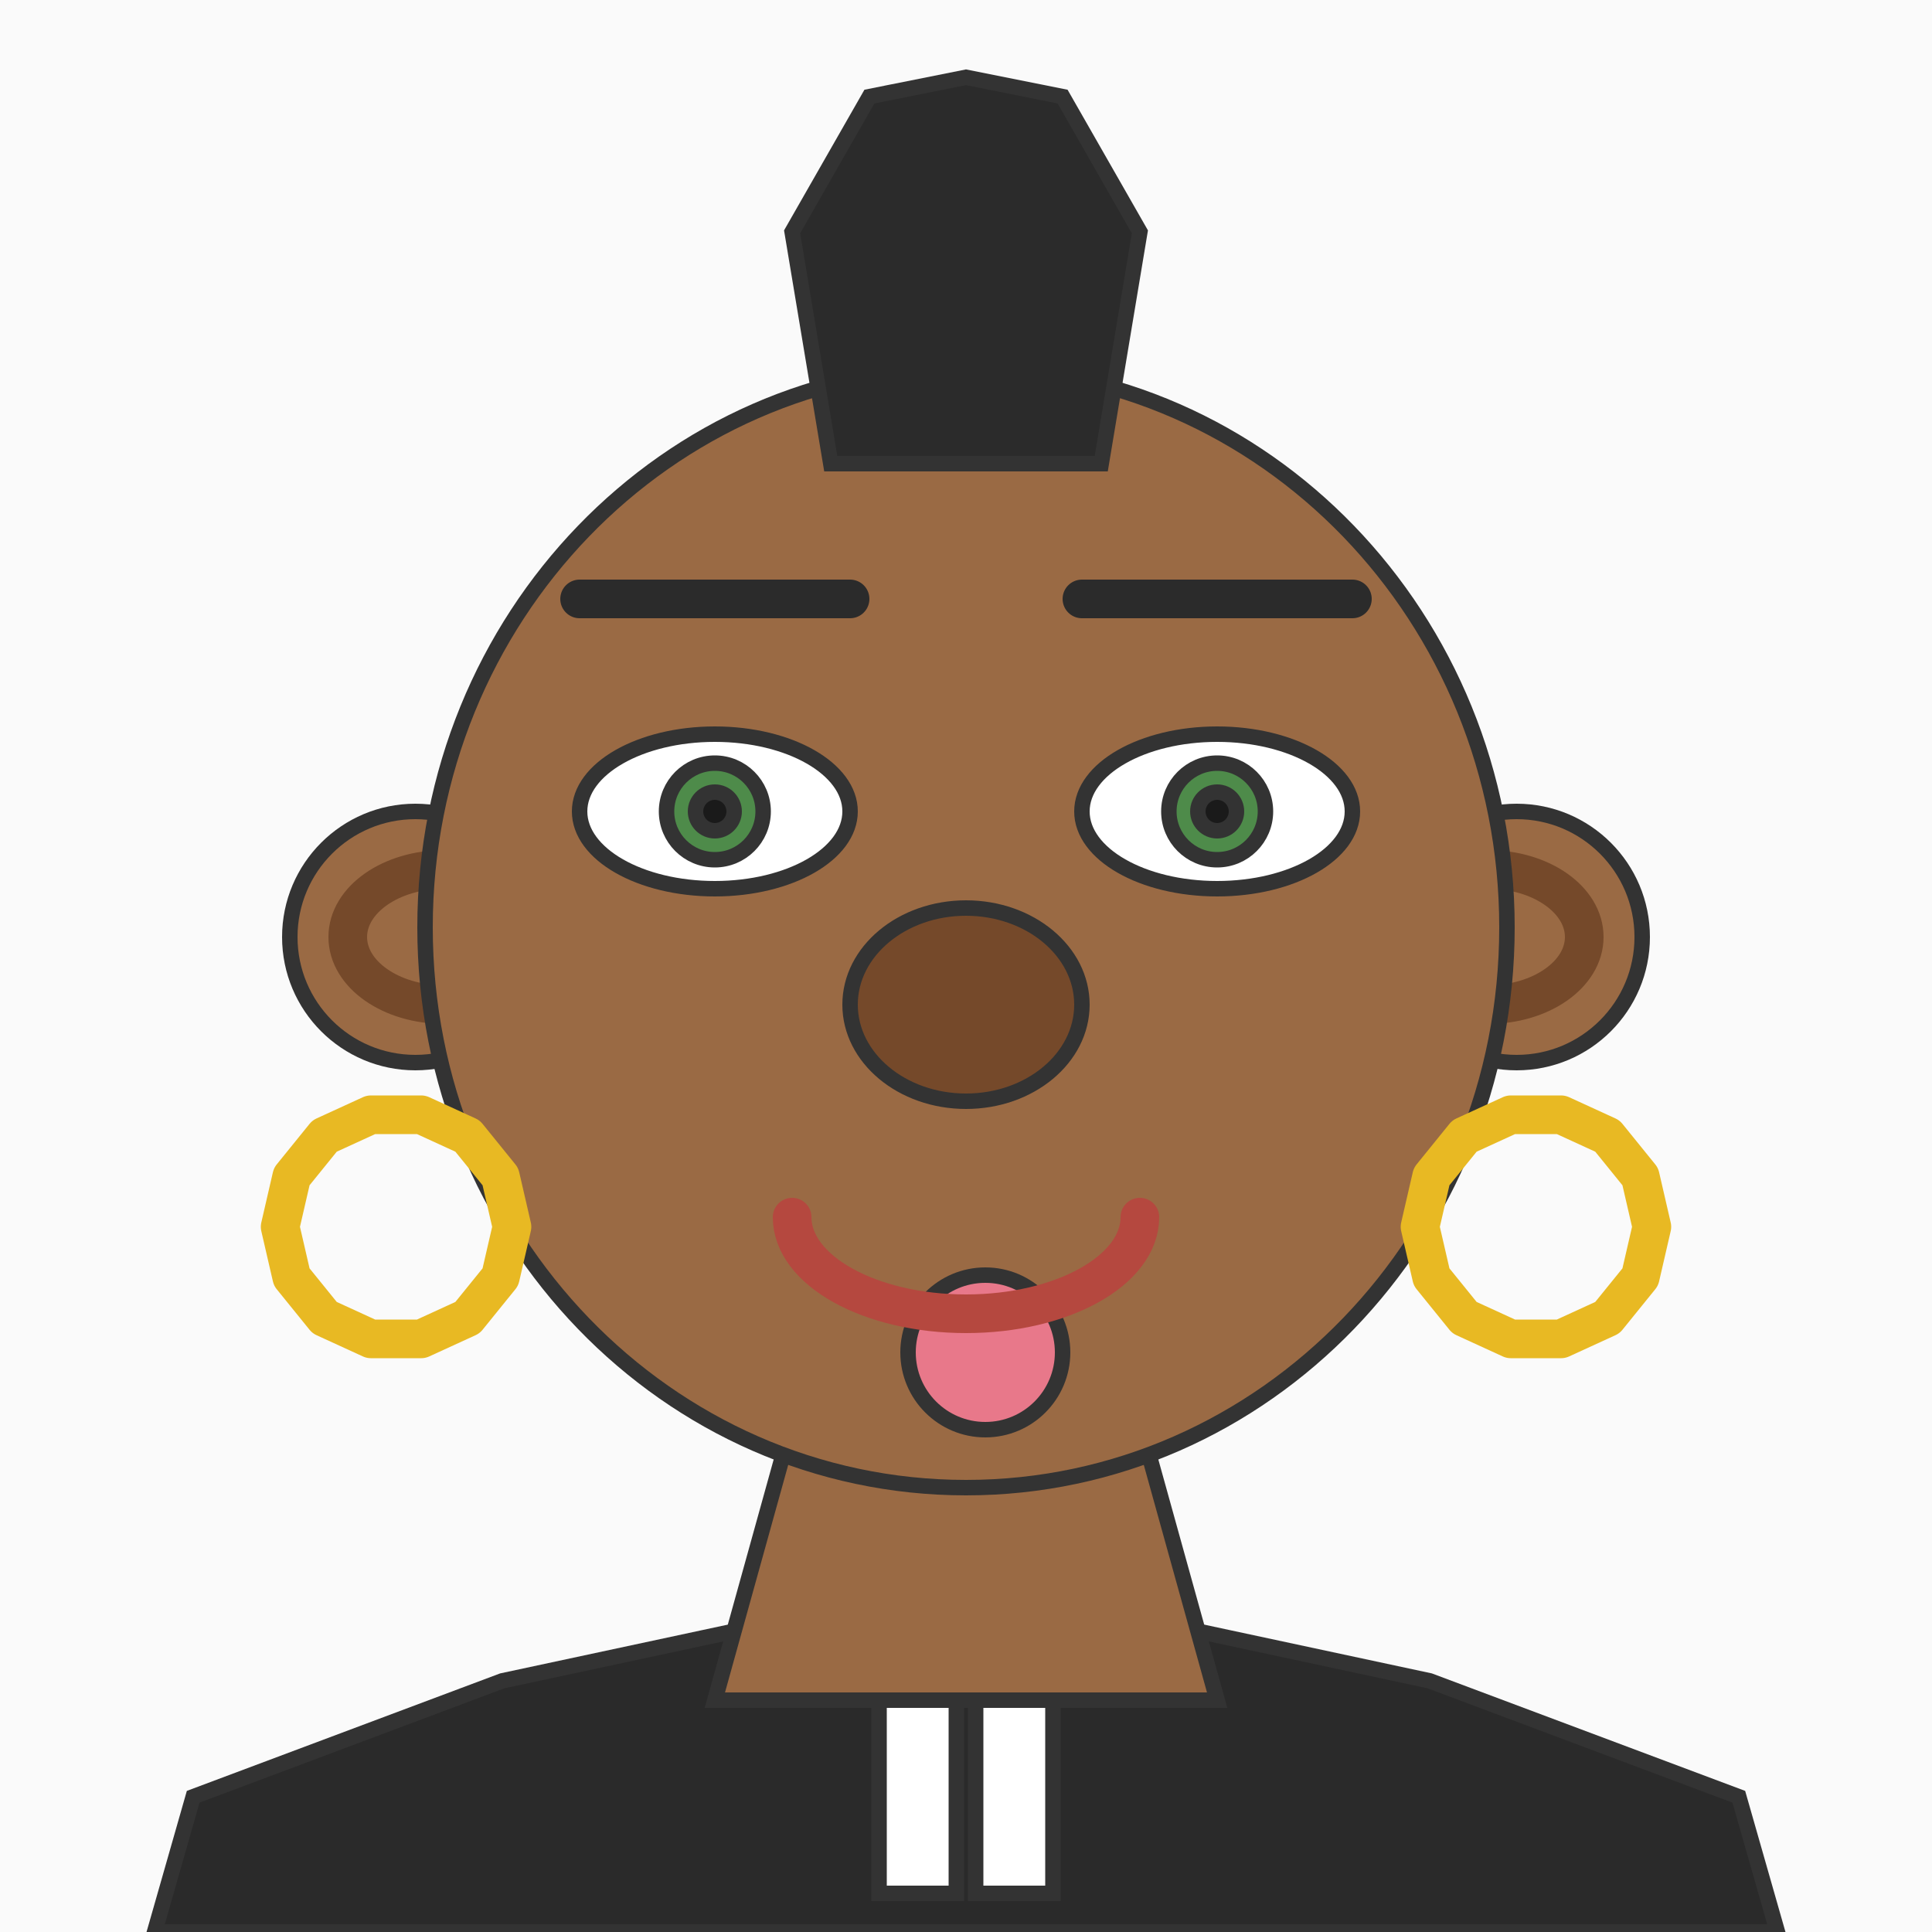
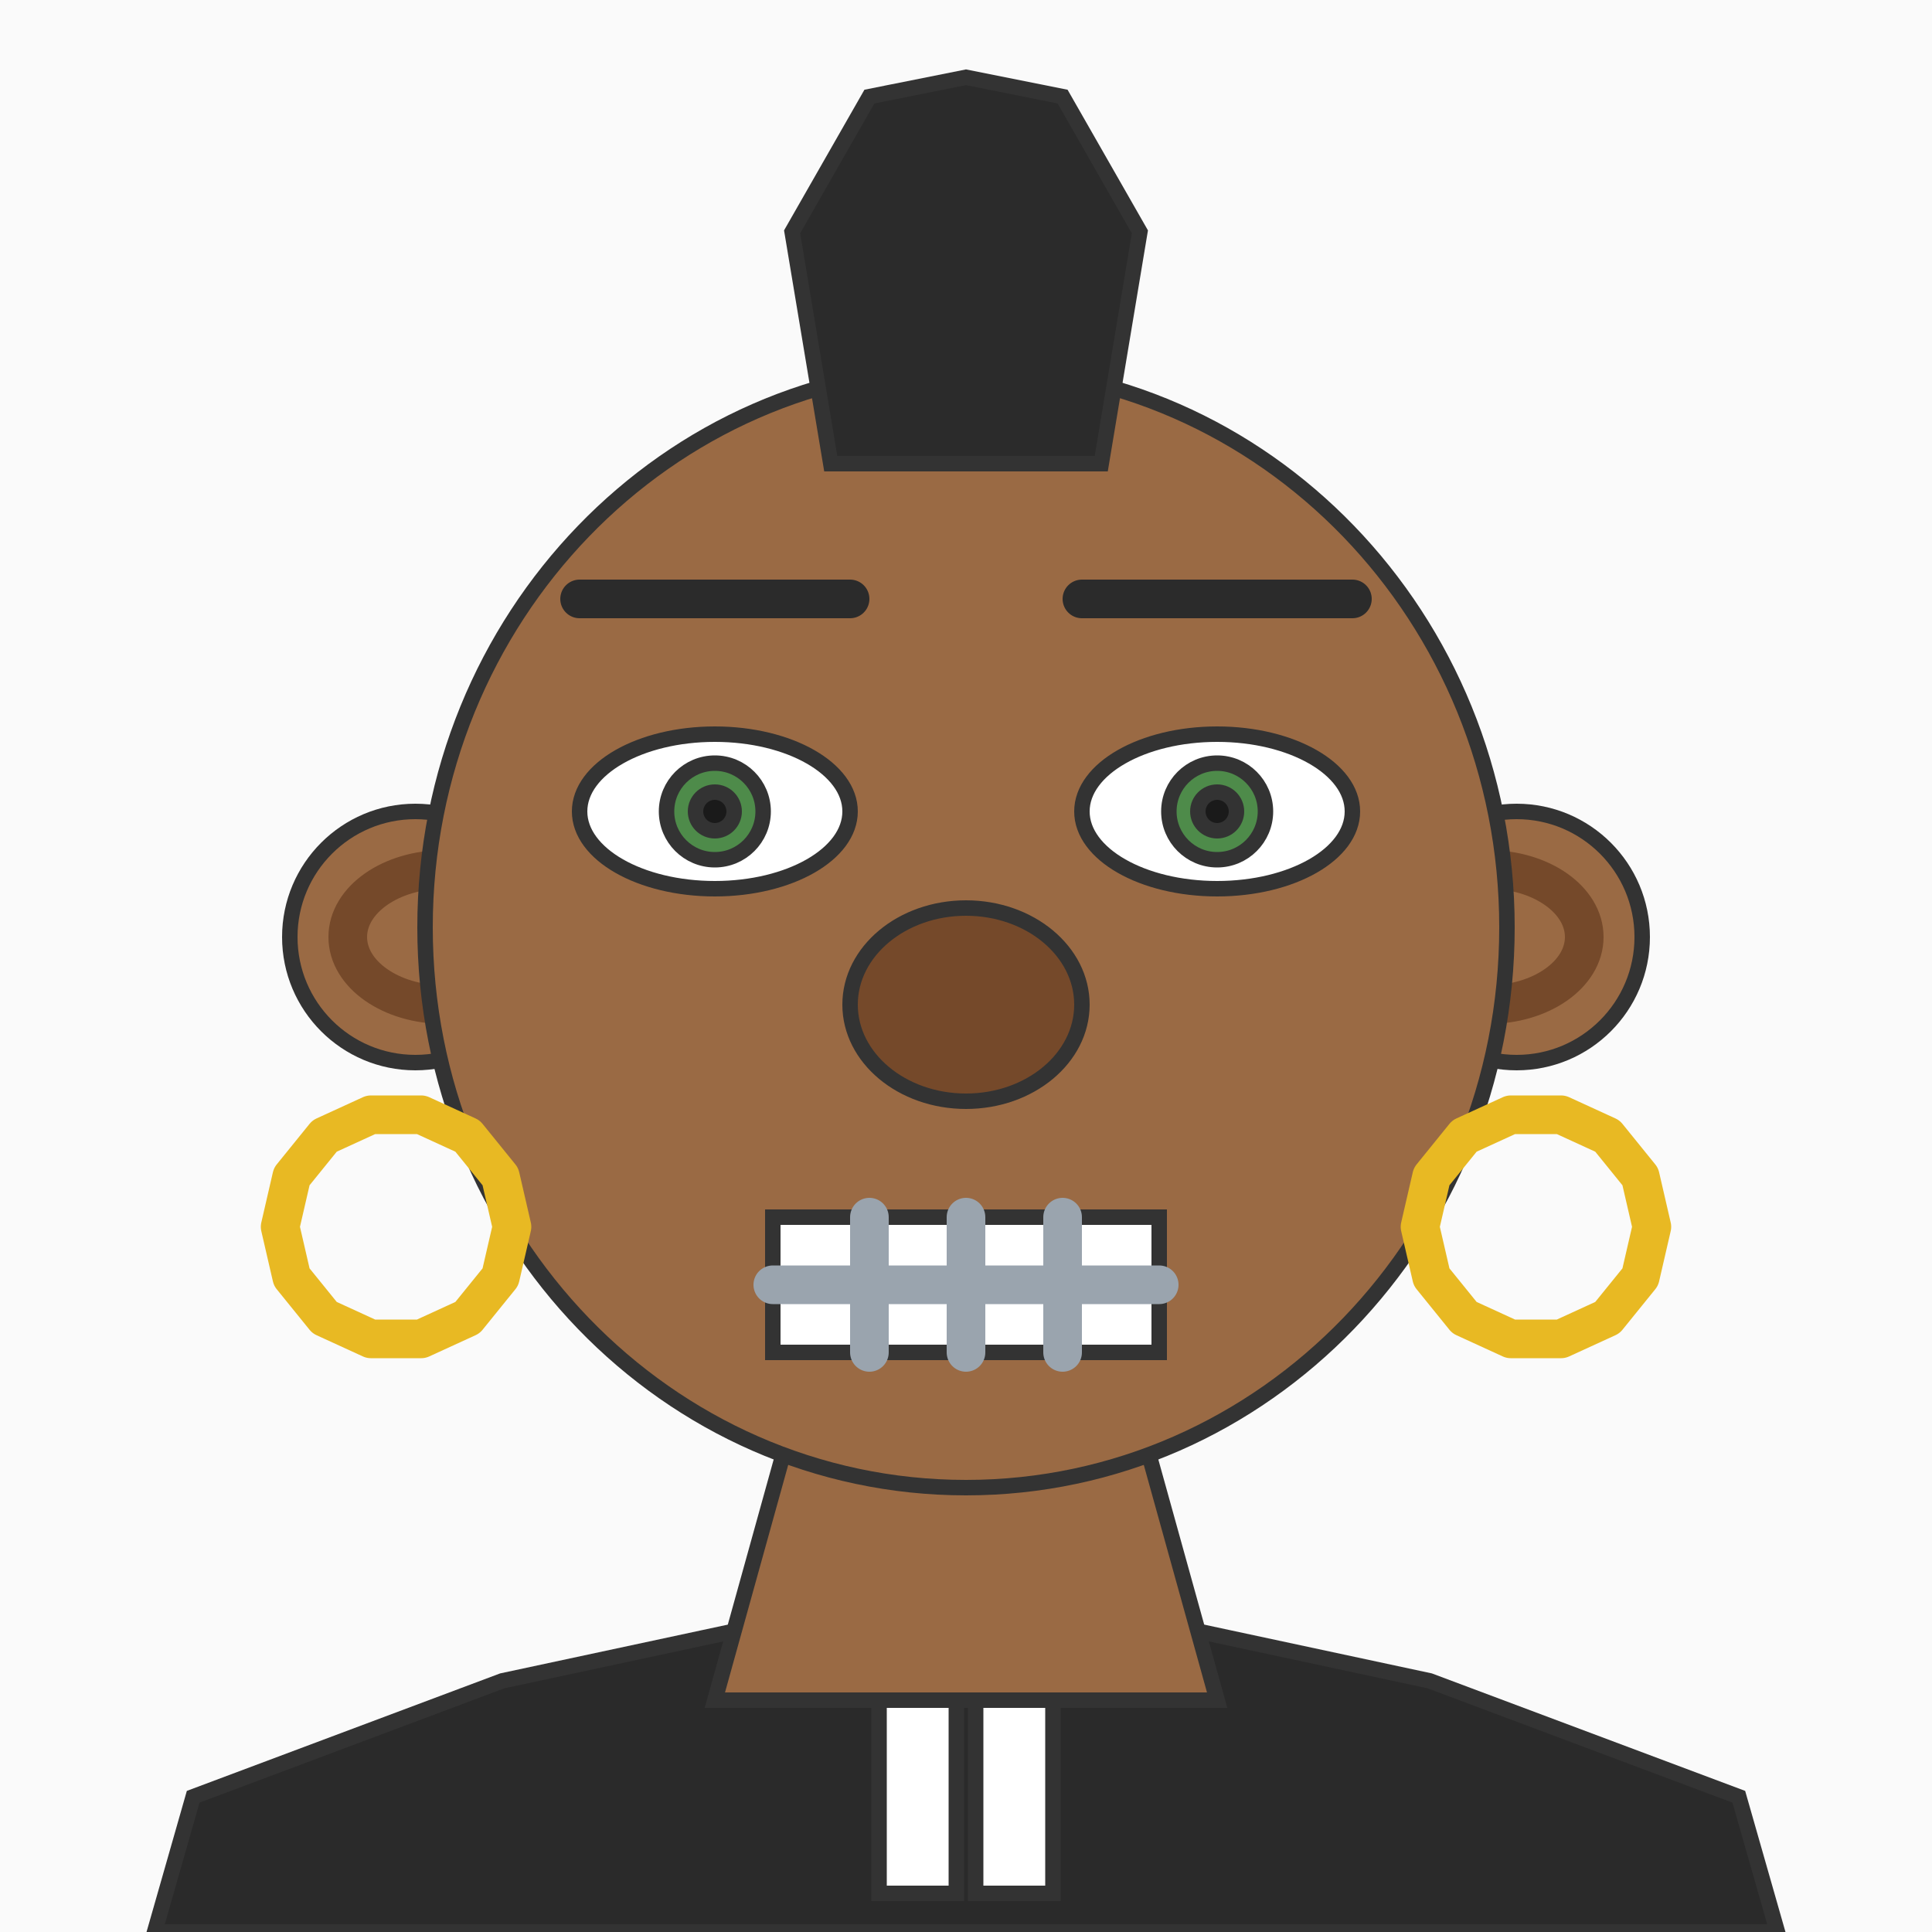
<svg xmlns="http://www.w3.org/2000/svg" viewBox="0 0 100 100" width="200" height="200">
  <rect width="100" height="100" fill="#fafafa" />
  <polygon points="8,100 10,93 26,87 40,84 60,84 74,87 90,93 92,100" fill="#2A2A2A" stroke="#333" stroke-width="0.8" />
  <rect x="45.5" y="85" width="4" height="13" fill="#FFFFFF" stroke="#333" stroke-width="0.8" />
  <rect x="50.5" y="85" width="4" height="13" fill="#FFFFFF" stroke="#333" stroke-width="0.8" />
  <polygon points="42,70 58,70 63,88 37,88" fill="#9A6A44" stroke="#333" stroke-width="0.8" />
  <ellipse cx="21.5" cy="48.5" rx="6.5" ry="6.5" fill="#9A6A44" stroke="#333" stroke-width="0.8" />
  <path d="M23 45 A5 3.5 0 0 0 23 52" fill="none" stroke="#75492A" stroke-width="2" stroke-linecap="round" stroke-linejoin="round" />
  <ellipse cx="78.5" cy="48.5" rx="6.5" ry="6.5" fill="#9A6A44" stroke="#333" stroke-width="0.8" />
  <path d="M77 45 A5 3.5 0 0 1 77 52" fill="none" stroke="#75492A" stroke-width="2" stroke-linecap="round" stroke-linejoin="round" />
  <ellipse cx="50" cy="48" rx="28" ry="29" fill="#9A6A44" stroke="#333" stroke-width="0.8" />
-   <ellipse cx="51" cy="70" rx="4" ry="4" fill="#E8788A" stroke="#333" stroke-width="0.8" />
-   <path d="M41 63 A9 5 0 0 0 59 63" fill="none" stroke="#B5483F" stroke-width="2" stroke-linecap="round" stroke-linejoin="round" />
+   <rect x="40" y="63" width="20" height="7" fill="#FFFFFF" stroke="#333" stroke-width="0.8" />
+   <polyline points="40,66.5 60,66.5" fill="none" stroke="#9AA4AE" stroke-width="2" stroke-linecap="round" stroke-linejoin="round" />
+   <polyline points="45,63 45,70" fill="none" stroke="#9AA4AE" stroke-width="2" stroke-linecap="round" stroke-linejoin="round" />
+   <polyline points="50,63 50,70" fill="none" stroke="#9AA4AE" stroke-width="2" stroke-linecap="round" stroke-linejoin="round" />
+   <polyline points="55,63 55,70" fill="none" stroke="#9AA4AE" stroke-width="2" stroke-linecap="round" stroke-linejoin="round" />
  <ellipse cx="50" cy="52" rx="6" ry="5" fill="#75492A" stroke="#333" stroke-width="0.8" />
  <ellipse cx="37" cy="42" rx="7" ry="4" fill="#FFFFFF" stroke="#333" stroke-width="0.8" />
  <ellipse cx="37" cy="42" rx="2.5" ry="2.5" fill="#4E8B4A" stroke="#333" stroke-width="0.8" />
  <ellipse cx="37" cy="42" rx="1" ry="1" fill="#1A1A1A" stroke="#333" stroke-width="0.8" />
  <ellipse cx="63" cy="42" rx="7" ry="4" fill="#FFFFFF" stroke="#333" stroke-width="0.8" />
  <ellipse cx="63" cy="42" rx="2.5" ry="2.5" fill="#4E8B4A" stroke="#333" stroke-width="0.8" />
  <ellipse cx="63" cy="42" rx="1" ry="1" fill="#1A1A1A" stroke="#333" stroke-width="0.8" />
  <polyline points="30,31 44,31" fill="none" stroke="#2B2B2B" stroke-width="2" stroke-linecap="round" stroke-linejoin="round" />
  <polyline points="70,31 56,31" fill="none" stroke="#2B2B2B" stroke-width="2" stroke-linecap="round" stroke-linejoin="round" />
  <polygon points="43,24 41,12 45,5 50,4 55,5 59,12 57,24" fill="#2B2B2B" stroke="#333" stroke-width="0.8" />
  <polyline points="26.5,63.5 25.9,66.1 24.2,68.2 21.8,69.3 19.2,69.3 16.8,68.2 15.1,66.1 14.5,63.5 15.1,60.9 16.8,58.8 19.2,57.7 21.8,57.7 24.2,58.8 25.9,60.9 26.5,63.5" fill="none" stroke="#E8B923" stroke-width="2" stroke-linecap="round" stroke-linejoin="round" />
  <polyline points="73.5,63.5 74.1,66.1 75.8,68.2 78.2,69.3 80.8,69.3 83.2,68.2 84.9,66.1 85.5,63.5 84.9,60.9 83.2,58.8 80.8,57.7 78.2,57.7 75.8,58.8 74.1,60.9 73.5,63.5" fill="none" stroke="#E8B923" stroke-width="2" stroke-linecap="round" stroke-linejoin="round" />
</svg>
